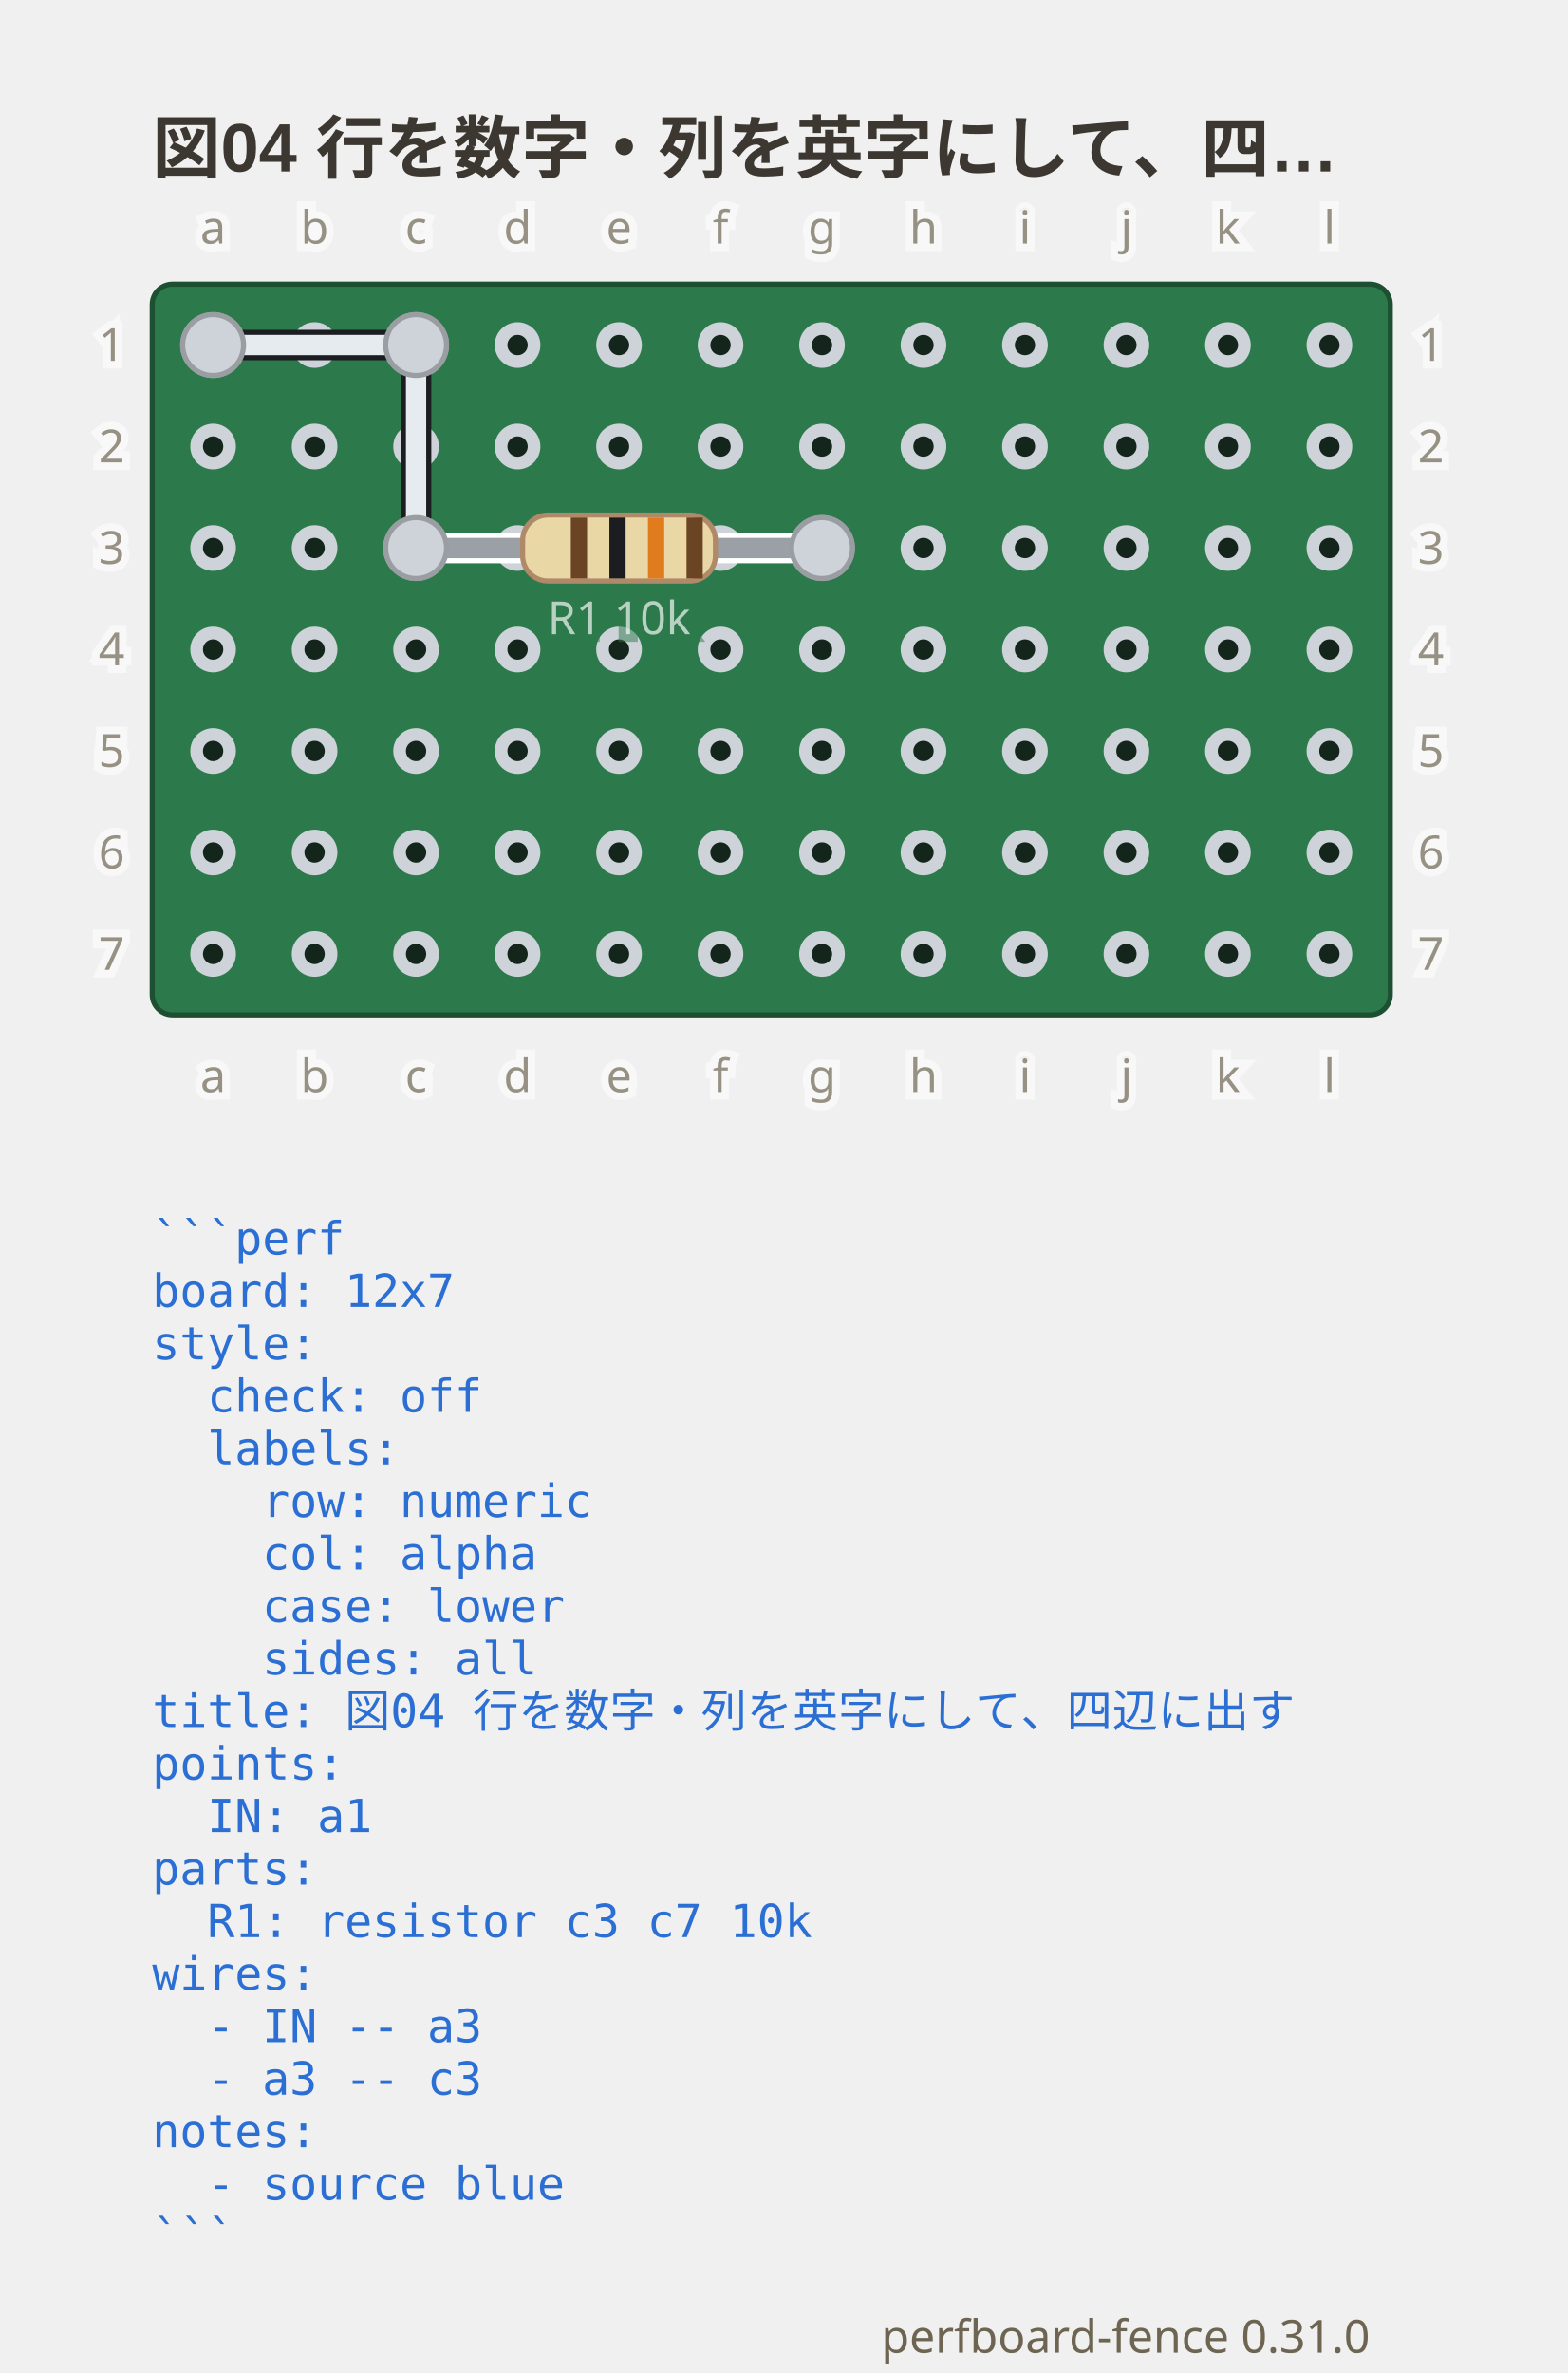
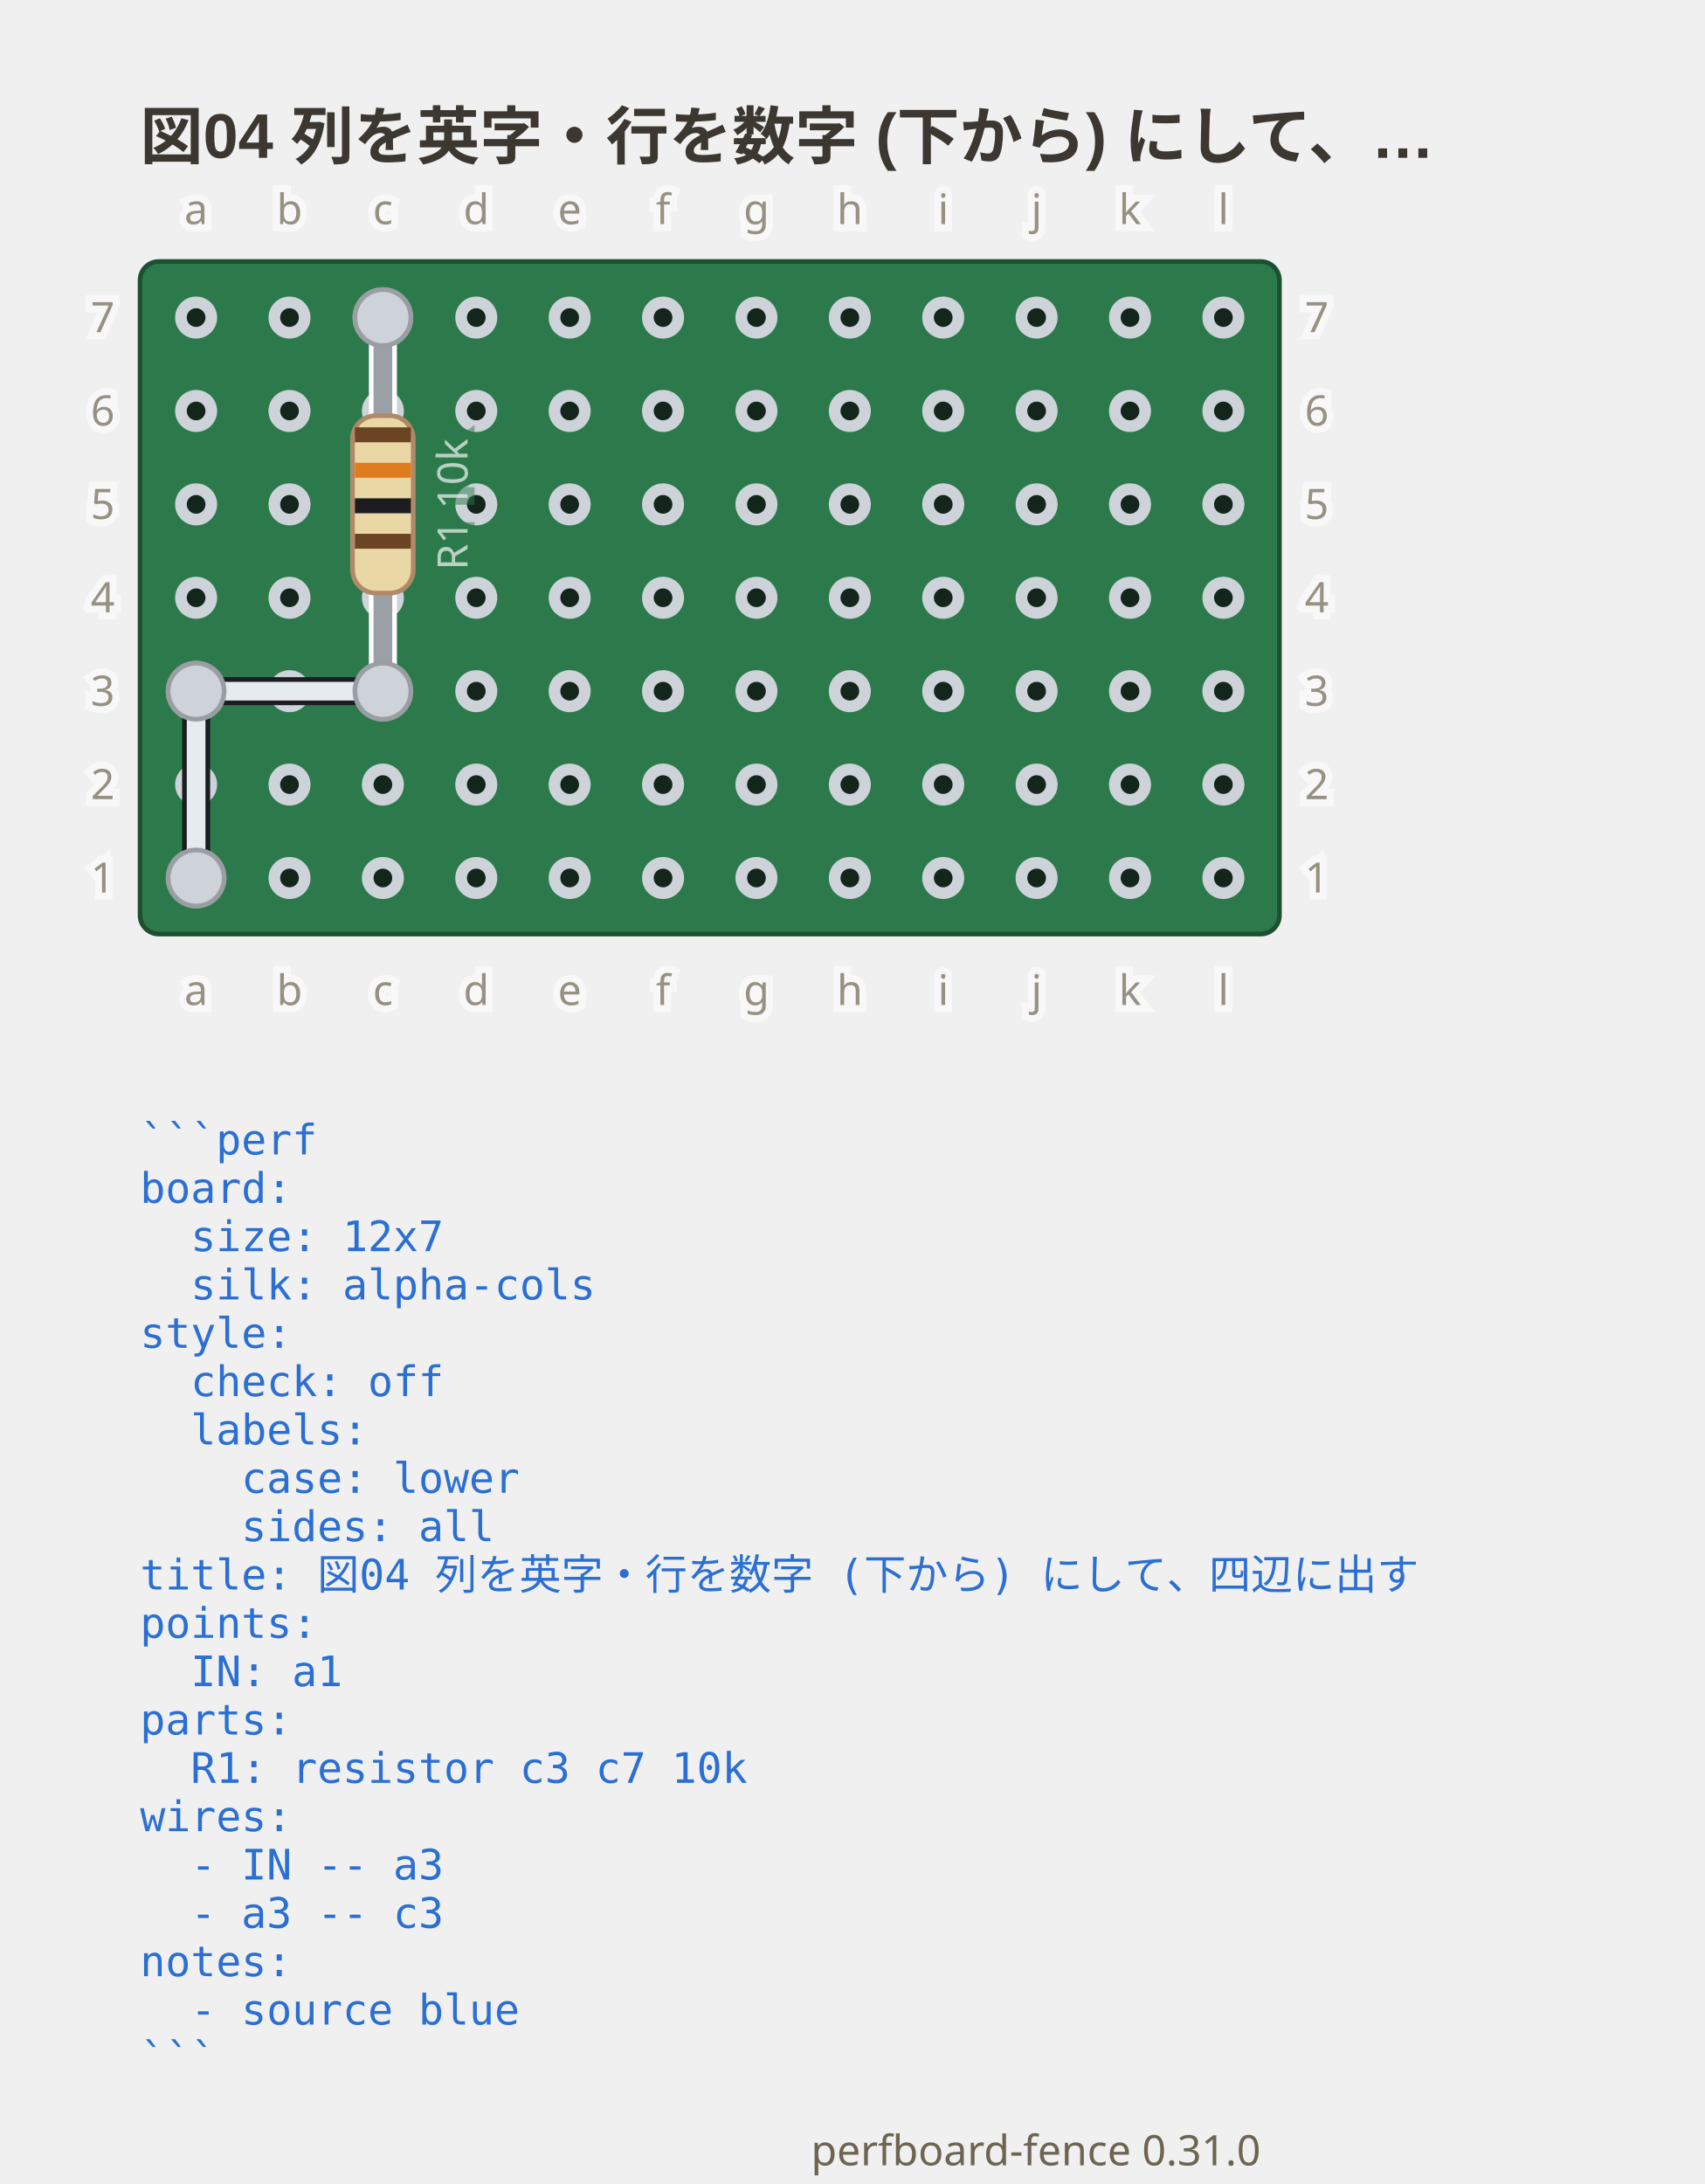
- <svg xmlns="http://www.w3.org/2000/svg" viewBox="0 0 309 467.65" width="309" height="467.65" data-perfboard-fence="0.31.0" role="img">
-   <text x="30" y="34" text-anchor="start" font-family="'Segoe UI', 'Helvetica Neue', Arial, 'Noto Sans', 'Hiragino Sans', 'Yu Gothic UI', 'Noto Sans CJK JP', sans-serif" fill="#3c3730" font-size="13.5" font-weight="600">図04 行を数字・列を英字にして、四…</text>
+ <svg xmlns="http://www.w3.org/2000/svg" viewBox="0 0 365 467.65" width="365" height="467.65" data-perfboard-fence="0.31.0" role="img">
+   <text x="30" y="34" text-anchor="start" font-family="'Segoe UI', 'Helvetica Neue', Arial, 'Noto Sans', 'Hiragino Sans', 'Yu Gothic UI', 'Noto Sans CJK JP', sans-serif" fill="#3c3730" font-size="13.5" font-weight="600">図04 列を英字・行を数字 (下から) にして、…</text>
  <rect x="30" y="56" width="244" height="144" rx="4" fill="#2c7a4b" stroke="#1d4f31" stroke-width="1" />
  <circle cx="42" cy="68" r="3.25" fill="#14261c" stroke="#cdd3d9" stroke-width="2.5" />
  <circle cx="62" cy="68" r="3.25" fill="#14261c" stroke="#cdd3d9" stroke-width="2.5" />
  <circle cx="82" cy="68" r="3.25" fill="#14261c" stroke="#cdd3d9" stroke-width="2.5" />
  <circle cx="102" cy="68" r="3.25" fill="#14261c" stroke="#cdd3d9" stroke-width="2.5" />
  <circle cx="122" cy="68" r="3.25" fill="#14261c" stroke="#cdd3d9" stroke-width="2.5" />
  <circle cx="142" cy="68" r="3.25" fill="#14261c" stroke="#cdd3d9" stroke-width="2.5" />
  <circle cx="162" cy="68" r="3.25" fill="#14261c" stroke="#cdd3d9" stroke-width="2.5" />
  <circle cx="182" cy="68" r="3.25" fill="#14261c" stroke="#cdd3d9" stroke-width="2.5" />
  <circle cx="202" cy="68" r="3.25" fill="#14261c" stroke="#cdd3d9" stroke-width="2.5" />
  <circle cx="222" cy="68" r="3.25" fill="#14261c" stroke="#cdd3d9" stroke-width="2.5" />
  <circle cx="242" cy="68" r="3.25" fill="#14261c" stroke="#cdd3d9" stroke-width="2.5" />
  <circle cx="262" cy="68" r="3.25" fill="#14261c" stroke="#cdd3d9" stroke-width="2.5" />
  <circle cx="42" cy="88" r="3.25" fill="#14261c" stroke="#cdd3d9" stroke-width="2.5" />
  <circle cx="62" cy="88" r="3.25" fill="#14261c" stroke="#cdd3d9" stroke-width="2.5" />
  <circle cx="82" cy="88" r="3.25" fill="#14261c" stroke="#cdd3d9" stroke-width="2.5" />
  <circle cx="102" cy="88" r="3.25" fill="#14261c" stroke="#cdd3d9" stroke-width="2.5" />
  <circle cx="122" cy="88" r="3.25" fill="#14261c" stroke="#cdd3d9" stroke-width="2.5" />
  <circle cx="142" cy="88" r="3.25" fill="#14261c" stroke="#cdd3d9" stroke-width="2.5" />
  <circle cx="162" cy="88" r="3.25" fill="#14261c" stroke="#cdd3d9" stroke-width="2.5" />
  <circle cx="182" cy="88" r="3.25" fill="#14261c" stroke="#cdd3d9" stroke-width="2.5" />
  <circle cx="202" cy="88" r="3.25" fill="#14261c" stroke="#cdd3d9" stroke-width="2.5" />
  <circle cx="222" cy="88" r="3.25" fill="#14261c" stroke="#cdd3d9" stroke-width="2.5" />
  <circle cx="242" cy="88" r="3.25" fill="#14261c" stroke="#cdd3d9" stroke-width="2.5" />
  <circle cx="262" cy="88" r="3.25" fill="#14261c" stroke="#cdd3d9" stroke-width="2.5" />
  <circle cx="42" cy="108" r="3.25" fill="#14261c" stroke="#cdd3d9" stroke-width="2.5" />
  <circle cx="62" cy="108" r="3.25" fill="#14261c" stroke="#cdd3d9" stroke-width="2.5" />
  <circle cx="82" cy="108" r="3.25" fill="#14261c" stroke="#cdd3d9" stroke-width="2.5" />
  <circle cx="102" cy="108" r="3.25" fill="#14261c" stroke="#cdd3d9" stroke-width="2.5" />
  <circle cx="122" cy="108" r="3.25" fill="#14261c" stroke="#cdd3d9" stroke-width="2.5" />
  <circle cx="142" cy="108" r="3.25" fill="#14261c" stroke="#cdd3d9" stroke-width="2.5" />
  <circle cx="162" cy="108" r="3.25" fill="#14261c" stroke="#cdd3d9" stroke-width="2.5" />
  <circle cx="182" cy="108" r="3.25" fill="#14261c" stroke="#cdd3d9" stroke-width="2.5" />
  <circle cx="202" cy="108" r="3.25" fill="#14261c" stroke="#cdd3d9" stroke-width="2.5" />
  <circle cx="222" cy="108" r="3.25" fill="#14261c" stroke="#cdd3d9" stroke-width="2.5" />
  <circle cx="242" cy="108" r="3.25" fill="#14261c" stroke="#cdd3d9" stroke-width="2.5" />
  <circle cx="262" cy="108" r="3.25" fill="#14261c" stroke="#cdd3d9" stroke-width="2.5" />
  <circle cx="42" cy="128" r="3.25" fill="#14261c" stroke="#cdd3d9" stroke-width="2.5" />
  <circle cx="62" cy="128" r="3.25" fill="#14261c" stroke="#cdd3d9" stroke-width="2.5" />
  <circle cx="82" cy="128" r="3.25" fill="#14261c" stroke="#cdd3d9" stroke-width="2.5" />
  <circle cx="102" cy="128" r="3.25" fill="#14261c" stroke="#cdd3d9" stroke-width="2.5" />
  <circle cx="122" cy="128" r="3.25" fill="#14261c" stroke="#cdd3d9" stroke-width="2.5" />
  <circle cx="142" cy="128" r="3.25" fill="#14261c" stroke="#cdd3d9" stroke-width="2.5" />
  <circle cx="162" cy="128" r="3.25" fill="#14261c" stroke="#cdd3d9" stroke-width="2.5" />
  <circle cx="182" cy="128" r="3.25" fill="#14261c" stroke="#cdd3d9" stroke-width="2.5" />
  <circle cx="202" cy="128" r="3.25" fill="#14261c" stroke="#cdd3d9" stroke-width="2.5" />
  <circle cx="222" cy="128" r="3.25" fill="#14261c" stroke="#cdd3d9" stroke-width="2.5" />
  <circle cx="242" cy="128" r="3.25" fill="#14261c" stroke="#cdd3d9" stroke-width="2.5" />
  <circle cx="262" cy="128" r="3.25" fill="#14261c" stroke="#cdd3d9" stroke-width="2.5" />
  <circle cx="42" cy="148" r="3.25" fill="#14261c" stroke="#cdd3d9" stroke-width="2.5" />
  <circle cx="62" cy="148" r="3.25" fill="#14261c" stroke="#cdd3d9" stroke-width="2.5" />
  <circle cx="82" cy="148" r="3.25" fill="#14261c" stroke="#cdd3d9" stroke-width="2.5" />
  <circle cx="102" cy="148" r="3.25" fill="#14261c" stroke="#cdd3d9" stroke-width="2.5" />
  <circle cx="122" cy="148" r="3.25" fill="#14261c" stroke="#cdd3d9" stroke-width="2.5" />
  <circle cx="142" cy="148" r="3.25" fill="#14261c" stroke="#cdd3d9" stroke-width="2.5" />
  <circle cx="162" cy="148" r="3.25" fill="#14261c" stroke="#cdd3d9" stroke-width="2.5" />
  <circle cx="182" cy="148" r="3.25" fill="#14261c" stroke="#cdd3d9" stroke-width="2.5" />
  <circle cx="202" cy="148" r="3.25" fill="#14261c" stroke="#cdd3d9" stroke-width="2.5" />
  <circle cx="222" cy="148" r="3.25" fill="#14261c" stroke="#cdd3d9" stroke-width="2.5" />
  <circle cx="242" cy="148" r="3.25" fill="#14261c" stroke="#cdd3d9" stroke-width="2.5" />
  <circle cx="262" cy="148" r="3.25" fill="#14261c" stroke="#cdd3d9" stroke-width="2.5" />
  <circle cx="42" cy="168" r="3.25" fill="#14261c" stroke="#cdd3d9" stroke-width="2.5" />
  <circle cx="62" cy="168" r="3.25" fill="#14261c" stroke="#cdd3d9" stroke-width="2.5" />
  <circle cx="82" cy="168" r="3.25" fill="#14261c" stroke="#cdd3d9" stroke-width="2.5" />
  <circle cx="102" cy="168" r="3.25" fill="#14261c" stroke="#cdd3d9" stroke-width="2.5" />
  <circle cx="122" cy="168" r="3.25" fill="#14261c" stroke="#cdd3d9" stroke-width="2.5" />
  <circle cx="142" cy="168" r="3.25" fill="#14261c" stroke="#cdd3d9" stroke-width="2.5" />
  <circle cx="162" cy="168" r="3.25" fill="#14261c" stroke="#cdd3d9" stroke-width="2.5" />
  <circle cx="182" cy="168" r="3.25" fill="#14261c" stroke="#cdd3d9" stroke-width="2.5" />
  <circle cx="202" cy="168" r="3.25" fill="#14261c" stroke="#cdd3d9" stroke-width="2.5" />
  <circle cx="222" cy="168" r="3.25" fill="#14261c" stroke="#cdd3d9" stroke-width="2.5" />
  <circle cx="242" cy="168" r="3.25" fill="#14261c" stroke="#cdd3d9" stroke-width="2.5" />
  <circle cx="262" cy="168" r="3.25" fill="#14261c" stroke="#cdd3d9" stroke-width="2.5" />
  <circle cx="42" cy="188" r="3.25" fill="#14261c" stroke="#cdd3d9" stroke-width="2.5" />
  <circle cx="62" cy="188" r="3.25" fill="#14261c" stroke="#cdd3d9" stroke-width="2.5" />
  <circle cx="82" cy="188" r="3.25" fill="#14261c" stroke="#cdd3d9" stroke-width="2.5" />
  <circle cx="102" cy="188" r="3.25" fill="#14261c" stroke="#cdd3d9" stroke-width="2.5" />
  <circle cx="122" cy="188" r="3.25" fill="#14261c" stroke="#cdd3d9" stroke-width="2.5" />
  <circle cx="142" cy="188" r="3.25" fill="#14261c" stroke="#cdd3d9" stroke-width="2.5" />
  <circle cx="162" cy="188" r="3.25" fill="#14261c" stroke="#cdd3d9" stroke-width="2.5" />
  <circle cx="182" cy="188" r="3.25" fill="#14261c" stroke="#cdd3d9" stroke-width="2.5" />
  <circle cx="202" cy="188" r="3.25" fill="#14261c" stroke="#cdd3d9" stroke-width="2.5" />
  <circle cx="222" cy="188" r="3.25" fill="#14261c" stroke="#cdd3d9" stroke-width="2.5" />
  <circle cx="242" cy="188" r="3.25" fill="#14261c" stroke="#cdd3d9" stroke-width="2.5" />
  <circle cx="262" cy="188" r="3.25" fill="#14261c" stroke="#cdd3d9" stroke-width="2.5" />
-   <circle cx="82" cy="108" r="6" fill="#cdd3d9" stroke="#9a9ea3" stroke-width="1" />
-   <circle cx="162" cy="108" r="6" fill="#cdd3d9" stroke="#9a9ea3" stroke-width="1" />
-   <circle cx="42" cy="68" r="6" fill="#cdd3d9" stroke="#9a9ea3" stroke-width="1" />
+   <circle cx="82" cy="148" r="6" fill="#cdd3d9" stroke="#9a9ea3" stroke-width="1" />
  <circle cx="82" cy="68" r="6" fill="#cdd3d9" stroke="#9a9ea3" stroke-width="1" />
-   <line x1="42" y1="68" x2="82" y2="68" class="cf-wire-outline" stroke="#1b1d21" stroke-width="6" stroke-linecap="round" pointer-events="none" />
-   <line x1="82" y1="68" x2="82" y2="108" class="cf-wire-outline" stroke="#1b1d21" stroke-width="6" stroke-linecap="round" pointer-events="none" />
-   <line x1="42" y1="68" x2="82" y2="68" stroke="#e6ebef" stroke-width="4" stroke-linecap="round" stroke-opacity="1" />
-   <line x1="82" y1="68" x2="82" y2="108" stroke="#e6ebef" stroke-width="4" stroke-linecap="round" stroke-opacity="1" />
-   <line x1="82" y1="108" x2="162" y2="108" stroke-linecap="round" stroke="#ffffff" stroke-width="6" />
-   <line x1="82" y1="108" x2="162" y2="108" stroke-linecap="round" stroke="#9aa0a6" stroke-width="4" />
-   <g transform="translate(122 108) rotate(0)">
+   <circle cx="42" cy="188" r="6" fill="#cdd3d9" stroke="#9a9ea3" stroke-width="1" />
+   <circle cx="42" cy="148" r="6" fill="#cdd3d9" stroke="#9a9ea3" stroke-width="1" />
+   <line x1="42" y1="188" x2="42" y2="148" class="cf-wire-outline" stroke="#1b1d21" stroke-width="6" stroke-linecap="round" pointer-events="none" />
+   <line x1="42" y1="148" x2="82" y2="148" class="cf-wire-outline" stroke="#1b1d21" stroke-width="6" stroke-linecap="round" pointer-events="none" />
+   <line x1="42" y1="188" x2="42" y2="148" stroke="#e6ebef" stroke-width="4" stroke-linecap="round" stroke-opacity="1" />
+   <line x1="42" y1="148" x2="82" y2="148" stroke="#e6ebef" stroke-width="4" stroke-linecap="round" stroke-opacity="1" />
+   <line x1="82" y1="148" x2="82" y2="68" stroke-linecap="round" stroke="#ffffff" stroke-width="6" />
+   <line x1="82" y1="148" x2="82" y2="68" stroke-linecap="round" stroke="#9aa0a6" stroke-width="4" />
+   <g transform="translate(82 108) rotate(-90)">
    <rect x="-19" y="-6.5" width="38" height="13" rx="5" fill="#e9d8a6" stroke="#b08968" />
    <rect x="-9.5" y="-6" width="3.2" height="12" fill="#6b4423" />
    <rect x="-1.9" y="-6" width="3.2" height="12" fill="#1b1d21" />
    <rect x="5.7" y="-6" width="3.2" height="12" fill="#e07b1e" />
    <rect x="13.3" y="-6" width="3.2" height="12" fill="#6b4423" />
  </g>
-   <text x="122" y="124.98" text-anchor="middle" font-family="ui-sans-serif, system-ui, sans-serif" stroke="#2c7a4b" stroke-width="3" fill="#2c7a4b" font-size="9" opacity="0.5" aria-hidden="true">R1 10k</text>
-   <text x="122" y="124.98" text-anchor="middle" font-family="ui-sans-serif, system-ui, sans-serif" fill="#f4f8f5" font-size="9" opacity="0.7">R1 10k</text>
-   <clipPath id="pf-lead-R1-122-108">
-     <rect x="91" y="102.5" width="62" height="11" transform="rotate(0 122 108)" />
+   <g transform="translate(97 108) rotate(-90)">
+     <text x="0" y="0" text-anchor="middle" font-family="ui-sans-serif, system-ui, sans-serif" stroke="#2c7a4b" stroke-width="3" fill="#2c7a4b" font-size="9" dominant-baseline="middle" opacity="0.5" aria-hidden="true">R1 10k</text>
+     <text x="0" y="0" text-anchor="middle" font-family="ui-sans-serif, system-ui, sans-serif" fill="#f4f8f5" font-size="9" dominant-baseline="middle" opacity="0.7">R1 10k</text>
+   </g>
+   <clipPath id="pf-lead-R1-82-108">
+     <rect x="51" y="102.5" width="62" height="11" transform="rotate(-90 82 108)" />
  </clipPath>
-   <g clip-path="url(#pf-lead-R1-122-108)">
-     <line x1="82" y1="68" x2="82" y2="108" class="cf-wire-outline" stroke="#1b1d21" stroke-width="6" stroke-linecap="round" pointer-events="none" />
-     <line x1="82" y1="68" x2="82" y2="108" stroke="#e6ebef" stroke-width="4" stroke-linecap="round" stroke-opacity="1" />
+   <g clip-path="url(#pf-lead-R1-82-108)">
+     <line x1="42" y1="148" x2="82" y2="148" class="cf-wire-outline" stroke="#1b1d21" stroke-width="6" stroke-linecap="round" pointer-events="none" />
+     <line x1="42" y1="148" x2="82" y2="148" stroke="#e6ebef" stroke-width="4" stroke-linecap="round" stroke-opacity="1" />
  </g>
-   <circle cx="82" cy="108" r="6" fill="#cdd3d9" stroke="#9a9ea3" stroke-width="1" />
-   <circle cx="162" cy="108" r="6" fill="#cdd3d9" stroke="#9a9ea3" stroke-width="1" />
-   <circle cx="42" cy="68" r="6" fill="#cdd3d9" stroke="#9a9ea3" stroke-width="1" />
+   <circle cx="82" cy="148" r="6" fill="#cdd3d9" stroke="#9a9ea3" stroke-width="1" />
  <circle cx="82" cy="68" r="6" fill="#cdd3d9" stroke="#9a9ea3" stroke-width="1" />
-   <text x="22" y="68" text-anchor="middle" font-family="ui-sans-serif, system-ui, sans-serif" stroke="#ffffff" stroke-width="3" fill="#ffffff" font-size="9" dominant-baseline="middle" opacity="0.5" aria-hidden="true">1</text>
-   <text x="22" y="68" text-anchor="middle" font-family="ui-sans-serif, system-ui, sans-serif" fill="#6d6552" font-size="9" dominant-baseline="middle" opacity="0.7">1</text>
-   <text x="282" y="68" text-anchor="middle" font-family="ui-sans-serif, system-ui, sans-serif" stroke="#ffffff" stroke-width="3" fill="#ffffff" font-size="9" dominant-baseline="middle" opacity="0.5" aria-hidden="true">1</text>
-   <text x="282" y="68" text-anchor="middle" font-family="ui-sans-serif, system-ui, sans-serif" fill="#6d6552" font-size="9" dominant-baseline="middle" opacity="0.7">1</text>
-   <text x="22" y="88" text-anchor="middle" font-family="ui-sans-serif, system-ui, sans-serif" stroke="#ffffff" stroke-width="3" fill="#ffffff" font-size="9" dominant-baseline="middle" opacity="0.5" aria-hidden="true">2</text>
-   <text x="22" y="88" text-anchor="middle" font-family="ui-sans-serif, system-ui, sans-serif" fill="#6d6552" font-size="9" dominant-baseline="middle" opacity="0.7">2</text>
-   <text x="282" y="88" text-anchor="middle" font-family="ui-sans-serif, system-ui, sans-serif" stroke="#ffffff" stroke-width="3" fill="#ffffff" font-size="9" dominant-baseline="middle" opacity="0.5" aria-hidden="true">2</text>
-   <text x="282" y="88" text-anchor="middle" font-family="ui-sans-serif, system-ui, sans-serif" fill="#6d6552" font-size="9" dominant-baseline="middle" opacity="0.7">2</text>
-   <text x="22" y="108" text-anchor="middle" font-family="ui-sans-serif, system-ui, sans-serif" stroke="#ffffff" stroke-width="3" fill="#ffffff" font-size="9" dominant-baseline="middle" opacity="0.5" aria-hidden="true">3</text>
-   <text x="22" y="108" text-anchor="middle" font-family="ui-sans-serif, system-ui, sans-serif" fill="#6d6552" font-size="9" dominant-baseline="middle" opacity="0.7">3</text>
-   <text x="282" y="108" text-anchor="middle" font-family="ui-sans-serif, system-ui, sans-serif" stroke="#ffffff" stroke-width="3" fill="#ffffff" font-size="9" dominant-baseline="middle" opacity="0.5" aria-hidden="true">3</text>
-   <text x="282" y="108" text-anchor="middle" font-family="ui-sans-serif, system-ui, sans-serif" fill="#6d6552" font-size="9" dominant-baseline="middle" opacity="0.7">3</text>
+   <circle cx="42" cy="188" r="6" fill="#cdd3d9" stroke="#9a9ea3" stroke-width="1" />
+   <circle cx="42" cy="148" r="6" fill="#cdd3d9" stroke="#9a9ea3" stroke-width="1" />
+   <text x="22" y="68" text-anchor="middle" font-family="ui-sans-serif, system-ui, sans-serif" stroke="#ffffff" stroke-width="3" fill="#ffffff" font-size="9" dominant-baseline="middle" opacity="0.5" aria-hidden="true">7</text>
+   <text x="22" y="68" text-anchor="middle" font-family="ui-sans-serif, system-ui, sans-serif" fill="#6d6552" font-size="9" dominant-baseline="middle" opacity="0.7">7</text>
+   <text x="282" y="68" text-anchor="middle" font-family="ui-sans-serif, system-ui, sans-serif" stroke="#ffffff" stroke-width="3" fill="#ffffff" font-size="9" dominant-baseline="middle" opacity="0.5" aria-hidden="true">7</text>
+   <text x="282" y="68" text-anchor="middle" font-family="ui-sans-serif, system-ui, sans-serif" fill="#6d6552" font-size="9" dominant-baseline="middle" opacity="0.7">7</text>
+   <text x="22" y="88" text-anchor="middle" font-family="ui-sans-serif, system-ui, sans-serif" stroke="#ffffff" stroke-width="3" fill="#ffffff" font-size="9" dominant-baseline="middle" opacity="0.5" aria-hidden="true">6</text>
+   <text x="22" y="88" text-anchor="middle" font-family="ui-sans-serif, system-ui, sans-serif" fill="#6d6552" font-size="9" dominant-baseline="middle" opacity="0.7">6</text>
+   <text x="282" y="88" text-anchor="middle" font-family="ui-sans-serif, system-ui, sans-serif" stroke="#ffffff" stroke-width="3" fill="#ffffff" font-size="9" dominant-baseline="middle" opacity="0.5" aria-hidden="true">6</text>
+   <text x="282" y="88" text-anchor="middle" font-family="ui-sans-serif, system-ui, sans-serif" fill="#6d6552" font-size="9" dominant-baseline="middle" opacity="0.7">6</text>
+   <text x="22" y="108" text-anchor="middle" font-family="ui-sans-serif, system-ui, sans-serif" stroke="#ffffff" stroke-width="3" fill="#ffffff" font-size="9" dominant-baseline="middle" opacity="0.5" aria-hidden="true">5</text>
+   <text x="22" y="108" text-anchor="middle" font-family="ui-sans-serif, system-ui, sans-serif" fill="#6d6552" font-size="9" dominant-baseline="middle" opacity="0.7">5</text>
+   <text x="282" y="108" text-anchor="middle" font-family="ui-sans-serif, system-ui, sans-serif" stroke="#ffffff" stroke-width="3" fill="#ffffff" font-size="9" dominant-baseline="middle" opacity="0.5" aria-hidden="true">5</text>
+   <text x="282" y="108" text-anchor="middle" font-family="ui-sans-serif, system-ui, sans-serif" fill="#6d6552" font-size="9" dominant-baseline="middle" opacity="0.7">5</text>
  <text x="22" y="128" text-anchor="middle" font-family="ui-sans-serif, system-ui, sans-serif" stroke="#ffffff" stroke-width="3" fill="#ffffff" font-size="9" dominant-baseline="middle" opacity="0.5" aria-hidden="true">4</text>
  <text x="22" y="128" text-anchor="middle" font-family="ui-sans-serif, system-ui, sans-serif" fill="#6d6552" font-size="9" dominant-baseline="middle" opacity="0.7">4</text>
  <text x="282" y="128" text-anchor="middle" font-family="ui-sans-serif, system-ui, sans-serif" stroke="#ffffff" stroke-width="3" fill="#ffffff" font-size="9" dominant-baseline="middle" opacity="0.5" aria-hidden="true">4</text>
  <text x="282" y="128" text-anchor="middle" font-family="ui-sans-serif, system-ui, sans-serif" fill="#6d6552" font-size="9" dominant-baseline="middle" opacity="0.7">4</text>
-   <text x="22" y="148" text-anchor="middle" font-family="ui-sans-serif, system-ui, sans-serif" stroke="#ffffff" stroke-width="3" fill="#ffffff" font-size="9" dominant-baseline="middle" opacity="0.5" aria-hidden="true">5</text>
-   <text x="22" y="148" text-anchor="middle" font-family="ui-sans-serif, system-ui, sans-serif" fill="#6d6552" font-size="9" dominant-baseline="middle" opacity="0.7">5</text>
-   <text x="282" y="148" text-anchor="middle" font-family="ui-sans-serif, system-ui, sans-serif" stroke="#ffffff" stroke-width="3" fill="#ffffff" font-size="9" dominant-baseline="middle" opacity="0.5" aria-hidden="true">5</text>
-   <text x="282" y="148" text-anchor="middle" font-family="ui-sans-serif, system-ui, sans-serif" fill="#6d6552" font-size="9" dominant-baseline="middle" opacity="0.7">5</text>
-   <text x="22" y="168" text-anchor="middle" font-family="ui-sans-serif, system-ui, sans-serif" stroke="#ffffff" stroke-width="3" fill="#ffffff" font-size="9" dominant-baseline="middle" opacity="0.5" aria-hidden="true">6</text>
-   <text x="22" y="168" text-anchor="middle" font-family="ui-sans-serif, system-ui, sans-serif" fill="#6d6552" font-size="9" dominant-baseline="middle" opacity="0.7">6</text>
-   <text x="282" y="168" text-anchor="middle" font-family="ui-sans-serif, system-ui, sans-serif" stroke="#ffffff" stroke-width="3" fill="#ffffff" font-size="9" dominant-baseline="middle" opacity="0.5" aria-hidden="true">6</text>
-   <text x="282" y="168" text-anchor="middle" font-family="ui-sans-serif, system-ui, sans-serif" fill="#6d6552" font-size="9" dominant-baseline="middle" opacity="0.7">6</text>
-   <text x="22" y="188" text-anchor="middle" font-family="ui-sans-serif, system-ui, sans-serif" stroke="#ffffff" stroke-width="3" fill="#ffffff" font-size="9" dominant-baseline="middle" opacity="0.5" aria-hidden="true">7</text>
-   <text x="22" y="188" text-anchor="middle" font-family="ui-sans-serif, system-ui, sans-serif" fill="#6d6552" font-size="9" dominant-baseline="middle" opacity="0.7">7</text>
-   <text x="282" y="188" text-anchor="middle" font-family="ui-sans-serif, system-ui, sans-serif" stroke="#ffffff" stroke-width="3" fill="#ffffff" font-size="9" dominant-baseline="middle" opacity="0.5" aria-hidden="true">7</text>
-   <text x="282" y="188" text-anchor="middle" font-family="ui-sans-serif, system-ui, sans-serif" fill="#6d6552" font-size="9" dominant-baseline="middle" opacity="0.7">7</text>
+   <text x="22" y="148" text-anchor="middle" font-family="ui-sans-serif, system-ui, sans-serif" stroke="#ffffff" stroke-width="3" fill="#ffffff" font-size="9" dominant-baseline="middle" opacity="0.5" aria-hidden="true">3</text>
+   <text x="22" y="148" text-anchor="middle" font-family="ui-sans-serif, system-ui, sans-serif" fill="#6d6552" font-size="9" dominant-baseline="middle" opacity="0.7">3</text>
+   <text x="282" y="148" text-anchor="middle" font-family="ui-sans-serif, system-ui, sans-serif" stroke="#ffffff" stroke-width="3" fill="#ffffff" font-size="9" dominant-baseline="middle" opacity="0.5" aria-hidden="true">3</text>
+   <text x="282" y="148" text-anchor="middle" font-family="ui-sans-serif, system-ui, sans-serif" fill="#6d6552" font-size="9" dominant-baseline="middle" opacity="0.7">3</text>
+   <text x="22" y="168" text-anchor="middle" font-family="ui-sans-serif, system-ui, sans-serif" stroke="#ffffff" stroke-width="3" fill="#ffffff" font-size="9" dominant-baseline="middle" opacity="0.5" aria-hidden="true">2</text>
+   <text x="22" y="168" text-anchor="middle" font-family="ui-sans-serif, system-ui, sans-serif" fill="#6d6552" font-size="9" dominant-baseline="middle" opacity="0.7">2</text>
+   <text x="282" y="168" text-anchor="middle" font-family="ui-sans-serif, system-ui, sans-serif" stroke="#ffffff" stroke-width="3" fill="#ffffff" font-size="9" dominant-baseline="middle" opacity="0.5" aria-hidden="true">2</text>
+   <text x="282" y="168" text-anchor="middle" font-family="ui-sans-serif, system-ui, sans-serif" fill="#6d6552" font-size="9" dominant-baseline="middle" opacity="0.7">2</text>
+   <text x="22" y="188" text-anchor="middle" font-family="ui-sans-serif, system-ui, sans-serif" stroke="#ffffff" stroke-width="3" fill="#ffffff" font-size="9" dominant-baseline="middle" opacity="0.5" aria-hidden="true">1</text>
+   <text x="22" y="188" text-anchor="middle" font-family="ui-sans-serif, system-ui, sans-serif" fill="#6d6552" font-size="9" dominant-baseline="middle" opacity="0.7">1</text>
+   <text x="282" y="188" text-anchor="middle" font-family="ui-sans-serif, system-ui, sans-serif" stroke="#ffffff" stroke-width="3" fill="#ffffff" font-size="9" dominant-baseline="middle" opacity="0.5" aria-hidden="true">1</text>
+   <text x="282" y="188" text-anchor="middle" font-family="ui-sans-serif, system-ui, sans-serif" fill="#6d6552" font-size="9" dominant-baseline="middle" opacity="0.7">1</text>
  <text x="42" y="48" text-anchor="middle" font-family="ui-sans-serif, system-ui, sans-serif" stroke="#ffffff" stroke-width="3" fill="#ffffff" font-size="9" opacity="0.5" aria-hidden="true">a</text>
  <text x="42" y="48" text-anchor="middle" font-family="ui-sans-serif, system-ui, sans-serif" fill="#6d6552" font-size="9" opacity="0.7">a</text>
  <text x="42" y="215.2" text-anchor="middle" font-family="ui-sans-serif, system-ui, sans-serif" stroke="#ffffff" stroke-width="3" fill="#ffffff" font-size="9" opacity="0.5" aria-hidden="true">a</text>
  <text x="42" y="215.2" text-anchor="middle" font-family="ui-sans-serif, system-ui, sans-serif" fill="#6d6552" font-size="9" opacity="0.7">a</text>
  <text x="62" y="48" text-anchor="middle" font-family="ui-sans-serif, system-ui, sans-serif" stroke="#ffffff" stroke-width="3" fill="#ffffff" font-size="9" opacity="0.5" aria-hidden="true">b</text>
  <text x="62" y="48" text-anchor="middle" font-family="ui-sans-serif, system-ui, sans-serif" fill="#6d6552" font-size="9" opacity="0.7">b</text>
  <text x="62" y="215.2" text-anchor="middle" font-family="ui-sans-serif, system-ui, sans-serif" stroke="#ffffff" stroke-width="3" fill="#ffffff" font-size="9" opacity="0.5" aria-hidden="true">b</text>
  <text x="62" y="215.2" text-anchor="middle" font-family="ui-sans-serif, system-ui, sans-serif" fill="#6d6552" font-size="9" opacity="0.7">b</text>
  <text x="82" y="48" text-anchor="middle" font-family="ui-sans-serif, system-ui, sans-serif" stroke="#ffffff" stroke-width="3" fill="#ffffff" font-size="9" opacity="0.5" aria-hidden="true">c</text>
  <text x="82" y="48" text-anchor="middle" font-family="ui-sans-serif, system-ui, sans-serif" fill="#6d6552" font-size="9" opacity="0.7">c</text>
  <text x="82" y="215.2" text-anchor="middle" font-family="ui-sans-serif, system-ui, sans-serif" stroke="#ffffff" stroke-width="3" fill="#ffffff" font-size="9" opacity="0.5" aria-hidden="true">c</text>
  <text x="82" y="215.2" text-anchor="middle" font-family="ui-sans-serif, system-ui, sans-serif" fill="#6d6552" font-size="9" opacity="0.7">c</text>
  <text x="102" y="48" text-anchor="middle" font-family="ui-sans-serif, system-ui, sans-serif" stroke="#ffffff" stroke-width="3" fill="#ffffff" font-size="9" opacity="0.5" aria-hidden="true">d</text>
  <text x="102" y="48" text-anchor="middle" font-family="ui-sans-serif, system-ui, sans-serif" fill="#6d6552" font-size="9" opacity="0.7">d</text>
  <text x="102" y="215.2" text-anchor="middle" font-family="ui-sans-serif, system-ui, sans-serif" stroke="#ffffff" stroke-width="3" fill="#ffffff" font-size="9" opacity="0.5" aria-hidden="true">d</text>
  <text x="102" y="215.2" text-anchor="middle" font-family="ui-sans-serif, system-ui, sans-serif" fill="#6d6552" font-size="9" opacity="0.7">d</text>
  <text x="122" y="48" text-anchor="middle" font-family="ui-sans-serif, system-ui, sans-serif" stroke="#ffffff" stroke-width="3" fill="#ffffff" font-size="9" opacity="0.5" aria-hidden="true">e</text>
  <text x="122" y="48" text-anchor="middle" font-family="ui-sans-serif, system-ui, sans-serif" fill="#6d6552" font-size="9" opacity="0.7">e</text>
  <text x="122" y="215.2" text-anchor="middle" font-family="ui-sans-serif, system-ui, sans-serif" stroke="#ffffff" stroke-width="3" fill="#ffffff" font-size="9" opacity="0.5" aria-hidden="true">e</text>
  <text x="122" y="215.2" text-anchor="middle" font-family="ui-sans-serif, system-ui, sans-serif" fill="#6d6552" font-size="9" opacity="0.7">e</text>
  <text x="142" y="48" text-anchor="middle" font-family="ui-sans-serif, system-ui, sans-serif" stroke="#ffffff" stroke-width="3" fill="#ffffff" font-size="9" opacity="0.5" aria-hidden="true">f</text>
  <text x="142" y="48" text-anchor="middle" font-family="ui-sans-serif, system-ui, sans-serif" fill="#6d6552" font-size="9" opacity="0.7">f</text>
  <text x="142" y="215.2" text-anchor="middle" font-family="ui-sans-serif, system-ui, sans-serif" stroke="#ffffff" stroke-width="3" fill="#ffffff" font-size="9" opacity="0.5" aria-hidden="true">f</text>
  <text x="142" y="215.2" text-anchor="middle" font-family="ui-sans-serif, system-ui, sans-serif" fill="#6d6552" font-size="9" opacity="0.7">f</text>
  <text x="162" y="48" text-anchor="middle" font-family="ui-sans-serif, system-ui, sans-serif" stroke="#ffffff" stroke-width="3" fill="#ffffff" font-size="9" opacity="0.5" aria-hidden="true">g</text>
  <text x="162" y="48" text-anchor="middle" font-family="ui-sans-serif, system-ui, sans-serif" fill="#6d6552" font-size="9" opacity="0.7">g</text>
  <text x="162" y="215.2" text-anchor="middle" font-family="ui-sans-serif, system-ui, sans-serif" stroke="#ffffff" stroke-width="3" fill="#ffffff" font-size="9" opacity="0.5" aria-hidden="true">g</text>
  <text x="162" y="215.2" text-anchor="middle" font-family="ui-sans-serif, system-ui, sans-serif" fill="#6d6552" font-size="9" opacity="0.7">g</text>
  <text x="182" y="48" text-anchor="middle" font-family="ui-sans-serif, system-ui, sans-serif" stroke="#ffffff" stroke-width="3" fill="#ffffff" font-size="9" opacity="0.5" aria-hidden="true">h</text>
  <text x="182" y="48" text-anchor="middle" font-family="ui-sans-serif, system-ui, sans-serif" fill="#6d6552" font-size="9" opacity="0.7">h</text>
  <text x="182" y="215.2" text-anchor="middle" font-family="ui-sans-serif, system-ui, sans-serif" stroke="#ffffff" stroke-width="3" fill="#ffffff" font-size="9" opacity="0.5" aria-hidden="true">h</text>
  <text x="182" y="215.2" text-anchor="middle" font-family="ui-sans-serif, system-ui, sans-serif" fill="#6d6552" font-size="9" opacity="0.7">h</text>
  <text x="202" y="48" text-anchor="middle" font-family="ui-sans-serif, system-ui, sans-serif" stroke="#ffffff" stroke-width="3" fill="#ffffff" font-size="9" opacity="0.5" aria-hidden="true">i</text>
  <text x="202" y="48" text-anchor="middle" font-family="ui-sans-serif, system-ui, sans-serif" fill="#6d6552" font-size="9" opacity="0.7">i</text>
  <text x="202" y="215.2" text-anchor="middle" font-family="ui-sans-serif, system-ui, sans-serif" stroke="#ffffff" stroke-width="3" fill="#ffffff" font-size="9" opacity="0.5" aria-hidden="true">i</text>
  <text x="202" y="215.2" text-anchor="middle" font-family="ui-sans-serif, system-ui, sans-serif" fill="#6d6552" font-size="9" opacity="0.7">i</text>
  <text x="222" y="48" text-anchor="middle" font-family="ui-sans-serif, system-ui, sans-serif" stroke="#ffffff" stroke-width="3" fill="#ffffff" font-size="9" opacity="0.5" aria-hidden="true">j</text>
  <text x="222" y="48" text-anchor="middle" font-family="ui-sans-serif, system-ui, sans-serif" fill="#6d6552" font-size="9" opacity="0.7">j</text>
  <text x="222" y="215.2" text-anchor="middle" font-family="ui-sans-serif, system-ui, sans-serif" stroke="#ffffff" stroke-width="3" fill="#ffffff" font-size="9" opacity="0.5" aria-hidden="true">j</text>
  <text x="222" y="215.2" text-anchor="middle" font-family="ui-sans-serif, system-ui, sans-serif" fill="#6d6552" font-size="9" opacity="0.7">j</text>
  <text x="242" y="48" text-anchor="middle" font-family="ui-sans-serif, system-ui, sans-serif" stroke="#ffffff" stroke-width="3" fill="#ffffff" font-size="9" opacity="0.5" aria-hidden="true">k</text>
  <text x="242" y="48" text-anchor="middle" font-family="ui-sans-serif, system-ui, sans-serif" fill="#6d6552" font-size="9" opacity="0.7">k</text>
  <text x="242" y="215.2" text-anchor="middle" font-family="ui-sans-serif, system-ui, sans-serif" stroke="#ffffff" stroke-width="3" fill="#ffffff" font-size="9" opacity="0.5" aria-hidden="true">k</text>
  <text x="242" y="215.2" text-anchor="middle" font-family="ui-sans-serif, system-ui, sans-serif" fill="#6d6552" font-size="9" opacity="0.7">k</text>
  <text x="262" y="48" text-anchor="middle" font-family="ui-sans-serif, system-ui, sans-serif" stroke="#ffffff" stroke-width="3" fill="#ffffff" font-size="9" opacity="0.5" aria-hidden="true">l</text>
  <text x="262" y="48" text-anchor="middle" font-family="ui-sans-serif, system-ui, sans-serif" fill="#6d6552" font-size="9" opacity="0.7">l</text>
  <text x="262" y="215.2" text-anchor="middle" font-family="ui-sans-serif, system-ui, sans-serif" stroke="#ffffff" stroke-width="3" fill="#ffffff" font-size="9" opacity="0.5" aria-hidden="true">l</text>
  <text x="262" y="215.2" text-anchor="middle" font-family="ui-sans-serif, system-ui, sans-serif" fill="#6d6552" font-size="9" opacity="0.7">l</text>
  <text x="30" y="247.2" text-anchor="start" font-family="ui-monospace, 'DejaVu Sans Mono', 'Noto Sans Mono CJK JP', monospace" fill="#2b6fd4" font-size="9" xml:space="preserve">```perf</text>
-   <text x="30" y="257.55" text-anchor="start" font-family="ui-monospace, 'DejaVu Sans Mono', 'Noto Sans Mono CJK JP', monospace" fill="#2b6fd4" font-size="9" xml:space="preserve">board: 12x7</text>
-   <text x="30" y="267.9" text-anchor="start" font-family="ui-monospace, 'DejaVu Sans Mono', 'Noto Sans Mono CJK JP', monospace" fill="#2b6fd4" font-size="9" xml:space="preserve">style:</text>
-   <text x="30" y="278.25" text-anchor="start" font-family="ui-monospace, 'DejaVu Sans Mono', 'Noto Sans Mono CJK JP', monospace" fill="#2b6fd4" font-size="9" xml:space="preserve">  check: off</text>
-   <text x="30" y="288.6" text-anchor="start" font-family="ui-monospace, 'DejaVu Sans Mono', 'Noto Sans Mono CJK JP', monospace" fill="#2b6fd4" font-size="9" xml:space="preserve">  labels:</text>
-   <text x="30" y="298.95" text-anchor="start" font-family="ui-monospace, 'DejaVu Sans Mono', 'Noto Sans Mono CJK JP', monospace" fill="#2b6fd4" font-size="9" xml:space="preserve">    row: numeric</text>
-   <text x="30" y="309.3" text-anchor="start" font-family="ui-monospace, 'DejaVu Sans Mono', 'Noto Sans Mono CJK JP', monospace" fill="#2b6fd4" font-size="9" xml:space="preserve">    col: alpha</text>
+   <text x="30" y="257.55" text-anchor="start" font-family="ui-monospace, 'DejaVu Sans Mono', 'Noto Sans Mono CJK JP', monospace" fill="#2b6fd4" font-size="9" xml:space="preserve">board:</text>
+   <text x="30" y="267.9" text-anchor="start" font-family="ui-monospace, 'DejaVu Sans Mono', 'Noto Sans Mono CJK JP', monospace" fill="#2b6fd4" font-size="9" xml:space="preserve">  size: 12x7</text>
+   <text x="30" y="278.25" text-anchor="start" font-family="ui-monospace, 'DejaVu Sans Mono', 'Noto Sans Mono CJK JP', monospace" fill="#2b6fd4" font-size="9" xml:space="preserve">  silk: alpha-cols</text>
+   <text x="30" y="288.6" text-anchor="start" font-family="ui-monospace, 'DejaVu Sans Mono', 'Noto Sans Mono CJK JP', monospace" fill="#2b6fd4" font-size="9" xml:space="preserve">style:</text>
+   <text x="30" y="298.95" text-anchor="start" font-family="ui-monospace, 'DejaVu Sans Mono', 'Noto Sans Mono CJK JP', monospace" fill="#2b6fd4" font-size="9" xml:space="preserve">  check: off</text>
+   <text x="30" y="309.3" text-anchor="start" font-family="ui-monospace, 'DejaVu Sans Mono', 'Noto Sans Mono CJK JP', monospace" fill="#2b6fd4" font-size="9" xml:space="preserve">  labels:</text>
  <text x="30" y="319.65" text-anchor="start" font-family="ui-monospace, 'DejaVu Sans Mono', 'Noto Sans Mono CJK JP', monospace" fill="#2b6fd4" font-size="9" xml:space="preserve">    case: lower</text>
  <text x="30" y="330" text-anchor="start" font-family="ui-monospace, 'DejaVu Sans Mono', 'Noto Sans Mono CJK JP', monospace" fill="#2b6fd4" font-size="9" xml:space="preserve">    sides: all</text>
-   <text x="30" y="340.35" text-anchor="start" font-family="ui-monospace, 'DejaVu Sans Mono', 'Noto Sans Mono CJK JP', monospace" fill="#2b6fd4" font-size="9" xml:space="preserve">title: 図04 行を数字・列を英字にして、四辺に出す</text>
+   <text x="30" y="340.35" text-anchor="start" font-family="ui-monospace, 'DejaVu Sans Mono', 'Noto Sans Mono CJK JP', monospace" fill="#2b6fd4" font-size="9" xml:space="preserve">title: 図04 列を英字・行を数字 (下から) にして、四辺に出す</text>
  <text x="30" y="350.7" text-anchor="start" font-family="ui-monospace, 'DejaVu Sans Mono', 'Noto Sans Mono CJK JP', monospace" fill="#2b6fd4" font-size="9" xml:space="preserve">points:</text>
  <text x="30" y="361.05" text-anchor="start" font-family="ui-monospace, 'DejaVu Sans Mono', 'Noto Sans Mono CJK JP', monospace" fill="#2b6fd4" font-size="9" xml:space="preserve">  IN: a1</text>
  <text x="30" y="371.4" text-anchor="start" font-family="ui-monospace, 'DejaVu Sans Mono', 'Noto Sans Mono CJK JP', monospace" fill="#2b6fd4" font-size="9" xml:space="preserve">parts:</text>
  <text x="30" y="381.75" text-anchor="start" font-family="ui-monospace, 'DejaVu Sans Mono', 'Noto Sans Mono CJK JP', monospace" fill="#2b6fd4" font-size="9" xml:space="preserve">  R1: resistor c3 c7 10k</text>
  <text x="30" y="392.1" text-anchor="start" font-family="ui-monospace, 'DejaVu Sans Mono', 'Noto Sans Mono CJK JP', monospace" fill="#2b6fd4" font-size="9" xml:space="preserve">wires:</text>
  <text x="30" y="402.45" text-anchor="start" font-family="ui-monospace, 'DejaVu Sans Mono', 'Noto Sans Mono CJK JP', monospace" fill="#2b6fd4" font-size="9" xml:space="preserve">  - IN -- a3</text>
  <text x="30" y="412.8" text-anchor="start" font-family="ui-monospace, 'DejaVu Sans Mono', 'Noto Sans Mono CJK JP', monospace" fill="#2b6fd4" font-size="9" xml:space="preserve">  - a3 -- c3</text>
  <text x="30" y="423.15" text-anchor="start" font-family="ui-monospace, 'DejaVu Sans Mono', 'Noto Sans Mono CJK JP', monospace" fill="#2b6fd4" font-size="9" xml:space="preserve">notes:</text>
  <text x="30" y="433.5" text-anchor="start" font-family="ui-monospace, 'DejaVu Sans Mono', 'Noto Sans Mono CJK JP', monospace" fill="#2b6fd4" font-size="9" xml:space="preserve">  - source blue</text>
  <text x="30" y="443.85" text-anchor="start" font-family="ui-monospace, 'DejaVu Sans Mono', 'Noto Sans Mono CJK JP', monospace" fill="#2b6fd4" font-size="9" xml:space="preserve">```</text>
  <text x="270" y="463.65" text-anchor="end" font-family="ui-sans-serif, system-ui, sans-serif" fill="#6d6552" font-size="9">perfboard-fence 0.31.0</text>
</svg>
